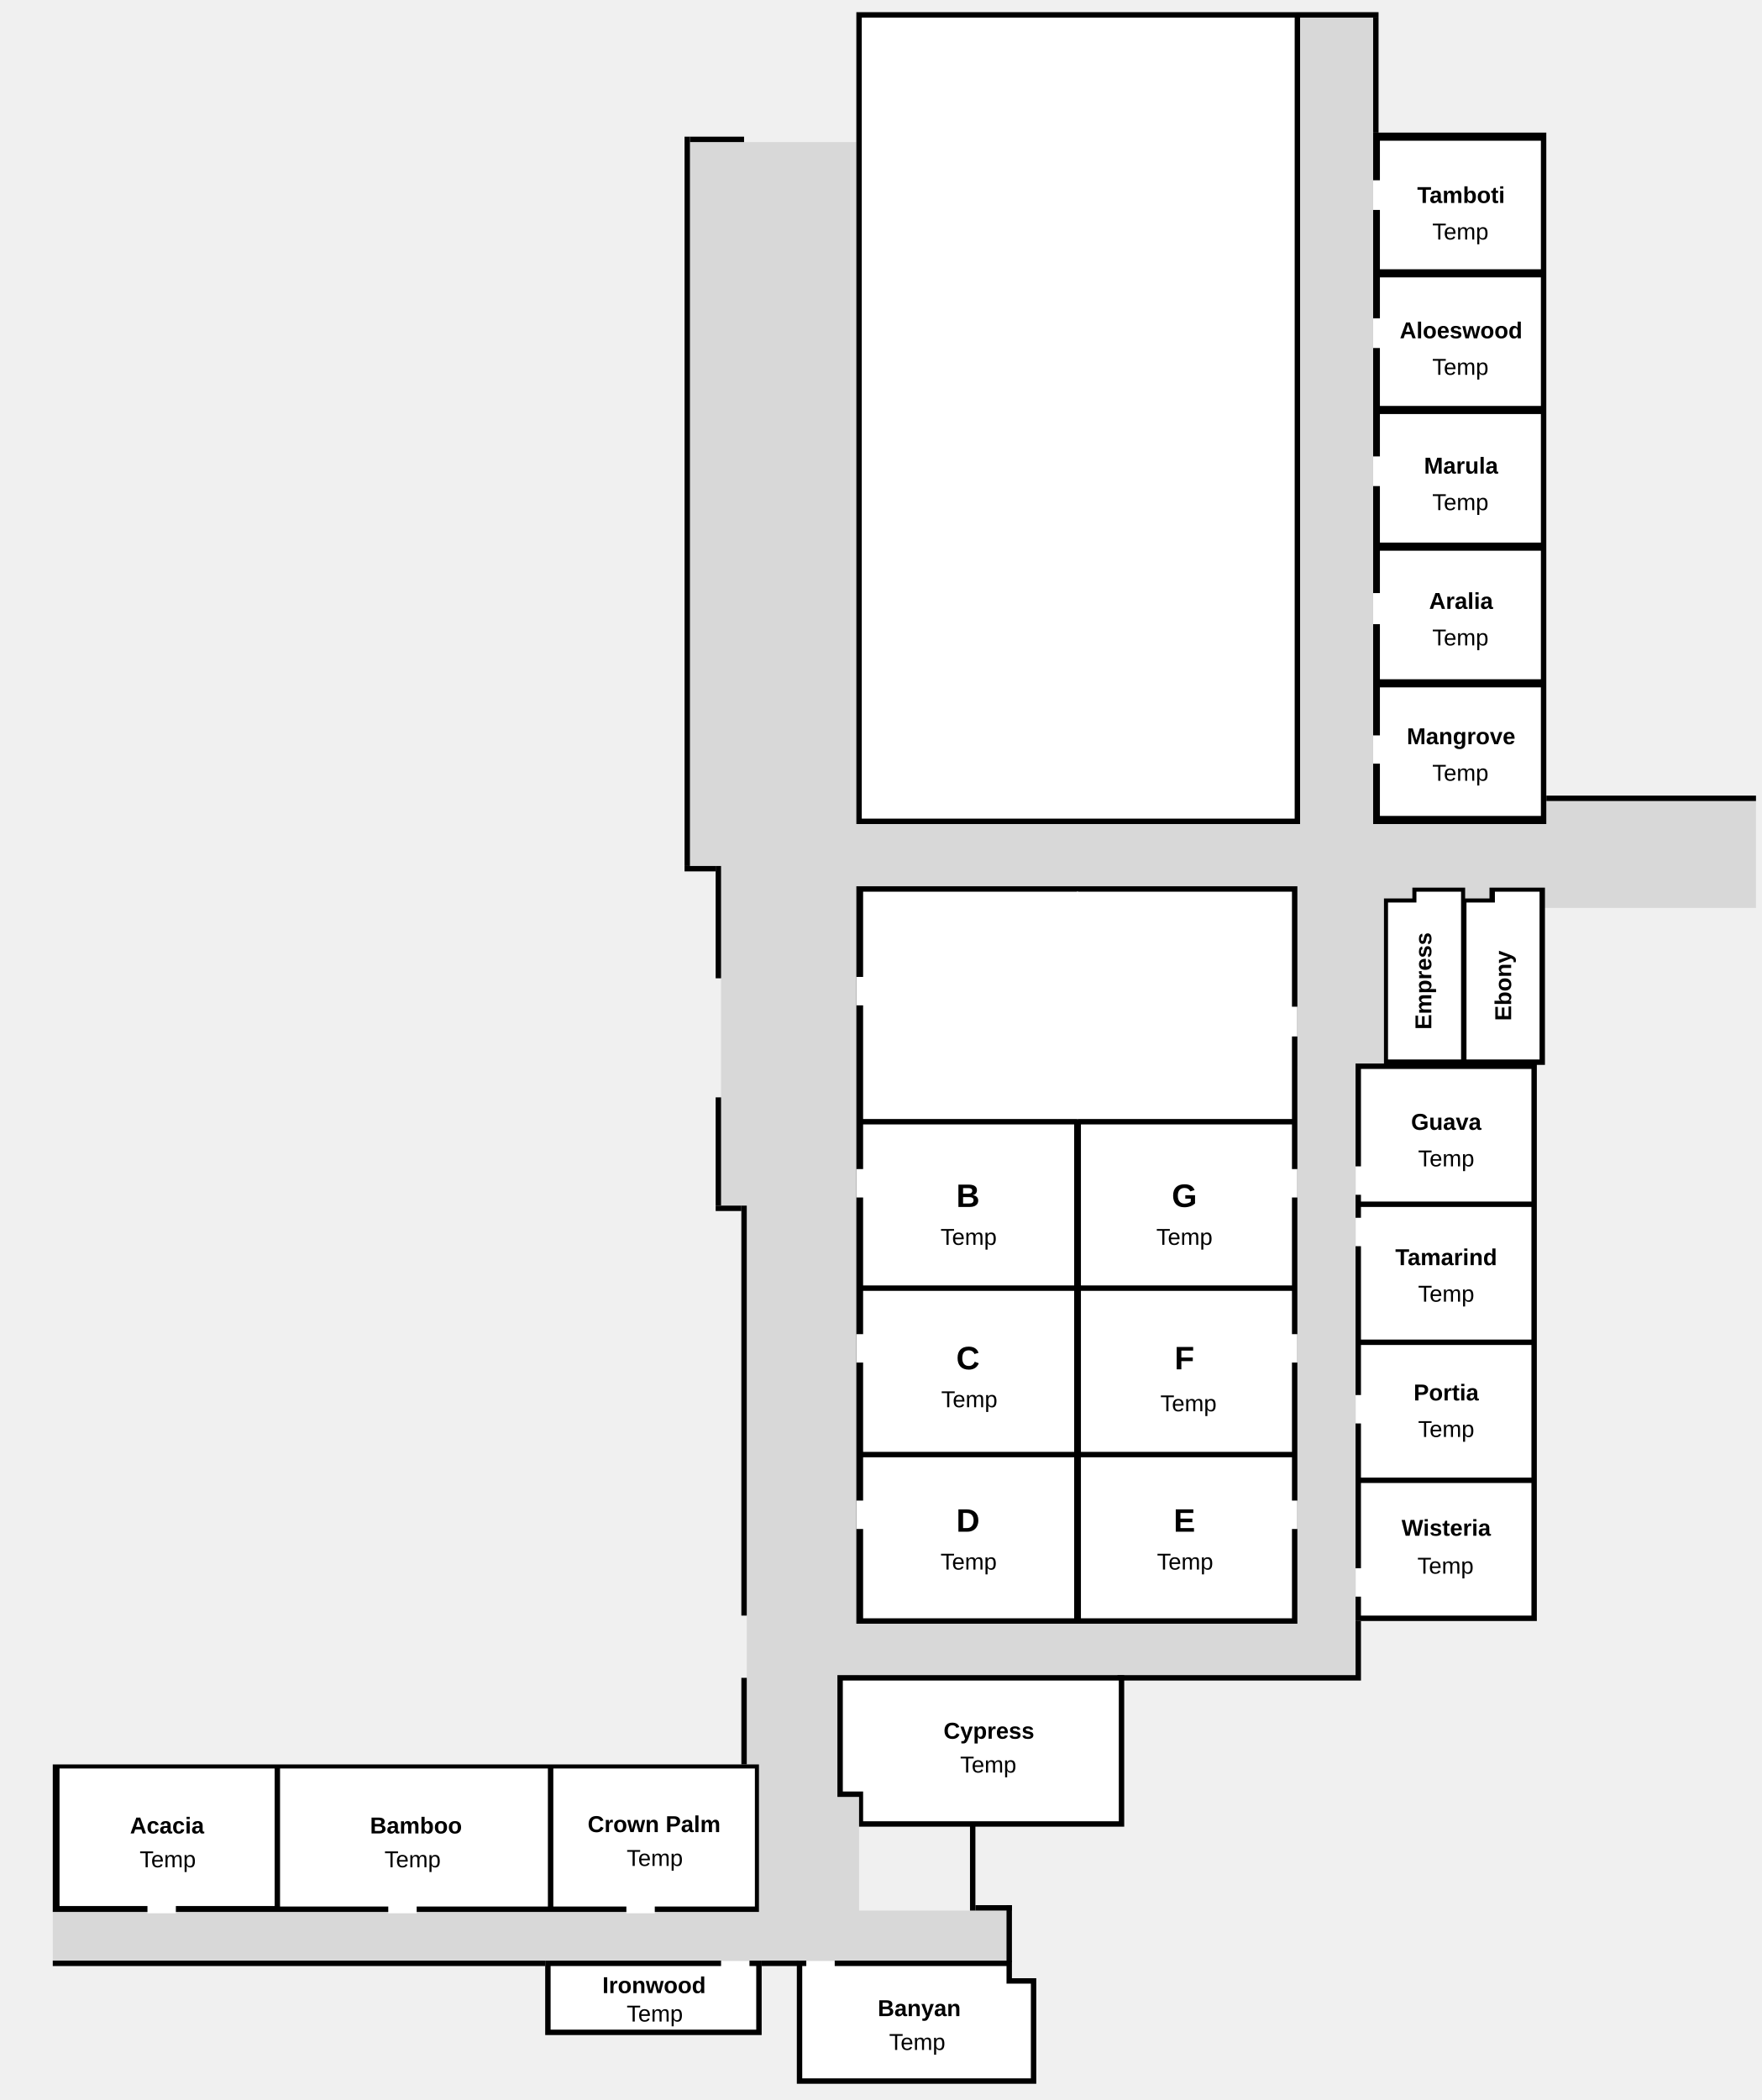
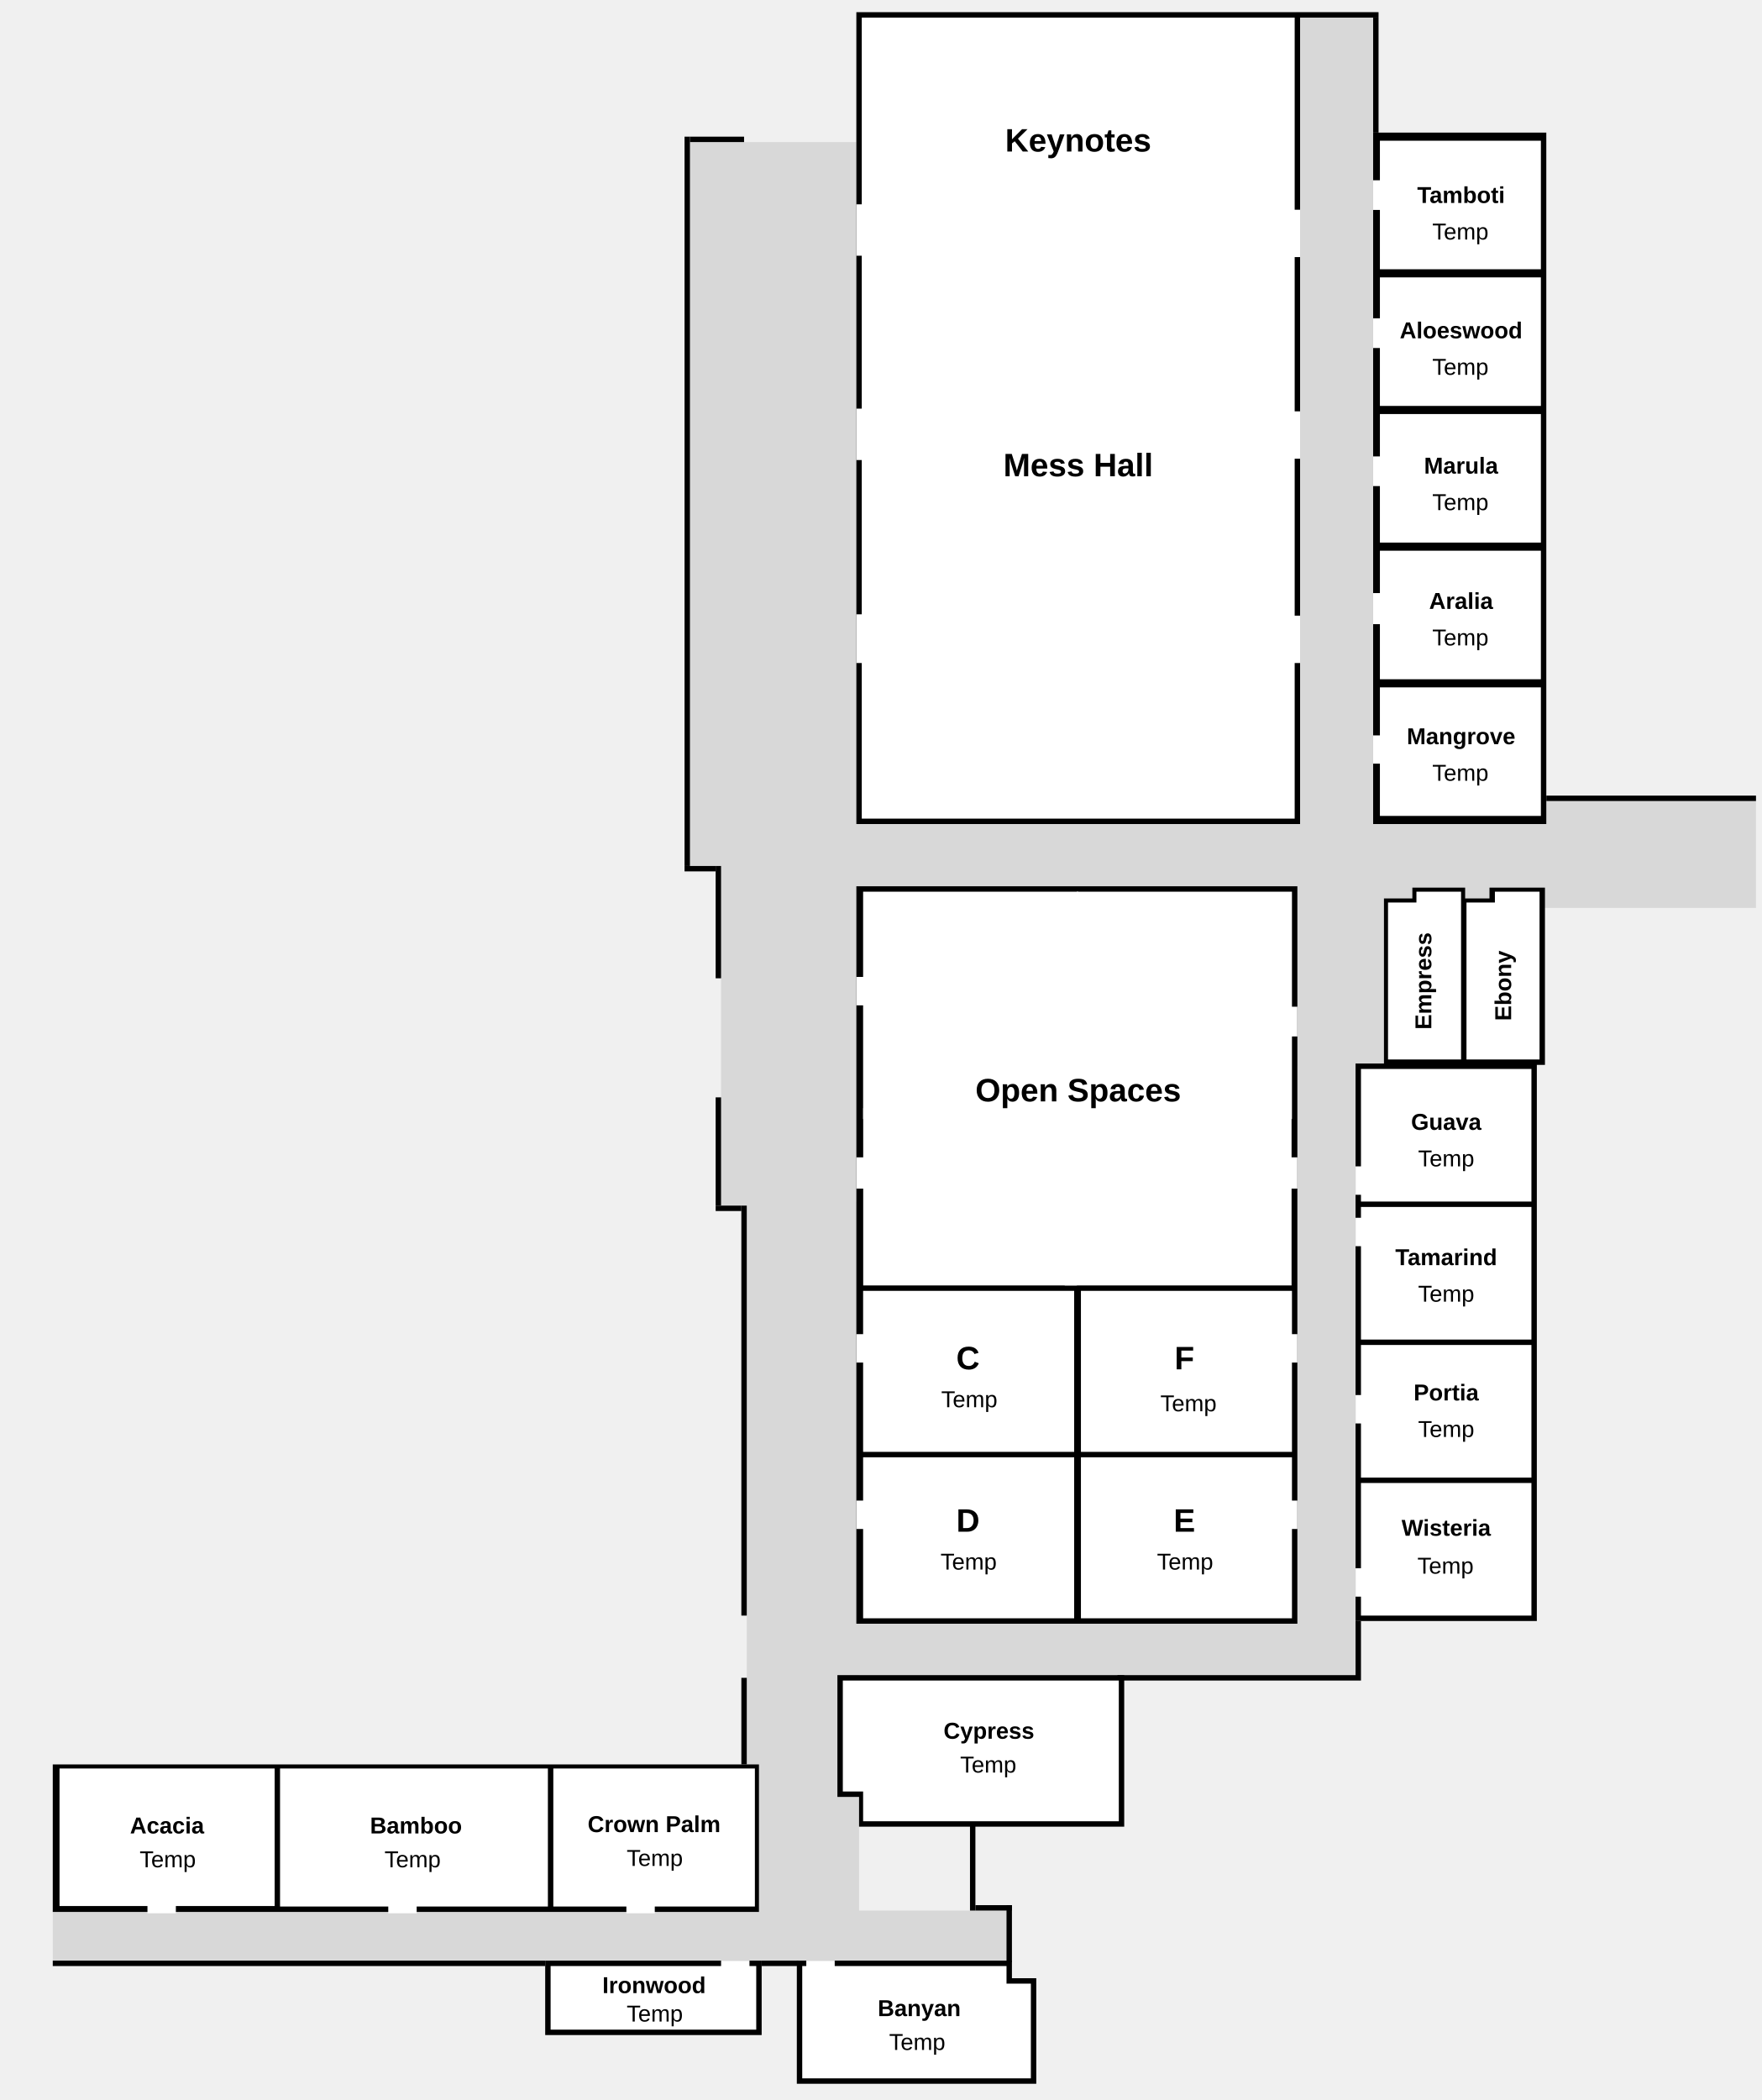
<svg xmlns="http://www.w3.org/2000/svg" width="1302px" height="1552px" viewBox="0 0 1302 1552" version="1.1">
  <defs />
  <g id="Page-1" stroke="none" stroke-width="1" fill="none" fill-rule="evenodd">
    <g id="Kalahari-TC-Map">
      <g id="Hallways" transform="translate(39, 9)" fill="#D8D8D8">
        <path d="M965,779 L965,1193 L963,1193 L963,1229 L596,1229 L596,1403 L706,1403 L706,1440 L0,1440 L0,1403 L513,1403 L513,882 L494,882 L494,631 L471,631 L471,96 L594,96 L594,600 L919,600 L919,0 L979,0 L979,583 L1259,583 L1259,662 L987,662 L987,778 L979,778 L979,779 L965,779 Z M920,779 L919,779 L919,647 L594,647 L594,879 L596,879 L596,1189 L920,1189 L920,779 Z" id="Combined-Shape" />
      </g>
      <g id="Walls" transform="translate(39, 9)" fill="#000000">
        <rect id="Ironwood-Walls" x="364" y="1440" width="160" height="55" />
        <path d="M709,1453 L727,1453 L727,1531 L550,1531 L550,1453 L550,1440 L709,1440 L709,1453 Z" id="Banyan-Walls" />
        <path d="M597,1229 L792,1229 L792,1341 L596,1341 L596,1319 L580,1319 L580,1229 L597,1229 Z" id="Cypress-Walls" />
        <rect id="Rectangle-13" x="594" y="646" width="326" height="545" />
        <rect id="Rectangle-8" x="963" y="777" width="134" height="412" />
        <rect id="Rectangle" x="976" y="89" width="128" height="511" />
        <rect id="Rectangle-34" x="0" y="1295" width="522" height="109" />
        <path d="M967,1229 L967,1233 L787,1233 L787,1229 L963,1229 L963,1189 L967,1189 L967,1229 Z" id="Combined-Shape" />
        <rect id="Rectangle-48" x="524" y="1440" width="27" height="4" />
        <rect id="Rectangle-49" x="705" y="1399" width="4" height="42" />
        <rect id="Rectangle-50" x="682" y="1399" width="27" height="4" />
        <rect id="Rectangle-51" x="678" y="1340" width="4" height="63" />
        <rect id="Rectangle-52" x="0" y="1440" width="364" height="4" />
        <rect id="Rectangle-59" x="509" y="1231" width="4" height="64" />
        <rect id="Rectangle-61" x="490" y="882" width="19" height="4" />
        <rect id="Rectangle-62" x="490" y="802" width="4" height="80" />
        <rect id="Rectangle-63" x="490" y="631" width="4" height="83" />
        <rect id="Rectangle-65" x="467" y="92" width="4" height="539" />
        <rect id="Rectangle-66" x="471" y="92" width="40" height="4" />
        <rect id="Rectangle-60" x="509" y="882" width="4" height="303" />
        <rect id="Rectangle-64" x="467" y="631" width="23" height="4" />
        <rect id="Rectangle-57" x="922" y="0" width="58" height="4" />
        <rect id="Rectangle-58" x="976" y="4" width="4" height="85" />
        <rect id="Rectangle-67" x="1104" y="579" width="155" height="4" />
        <path d="M1103,655 L1103,778 L984,778 L984,655 L1005,655 L1005,647 L1044,647 L1044,655 L1062,655 L1062,647 L1103,647 L1103,655 Z" id="Empress-and-Ebony" />
      </g>
      <g id="Mess-Hall-and-Keynotes" transform="translate(633, 9)">
-         <rect id="Rectangle-44" fill="#000000" x="0" y="0" width="328" height="600" />
-         <rect id="Rectangle-45" fill="#FFFFFF" x="4" y="4" width="320" height="592" />
-       </g>
-       <g id="Empress-Room" transform="translate(1026, 659)">
-         <path d="M21,8 L21,0 L54,0 L54,8 L54,124 L0,124 L0,8 L21,8 Z" id="Empress-Floor" fill="#FFFFFF" />
-         <text id="Empress-Name" transform="translate(26.5, 66) rotate(-90) translate(-26.5, -66) " font-family="Arial-BoldMT, Arial" font-size="17" font-weight="bold" fill="#000000">
-           <tspan x="-9.409" y="71.5">Empress</tspan>
+         <rect id="Mess-Hall-Walls" fill="#000000" x="0" y="0" width="328" height="600" />
+         <path d="M324,330 L324,446 L328,446 L328,481 L324,481 L324,596 L4,596 L4,481 L0,481 L0,445 L4,445 L4,331 L0,331 L0,293 L4,293 L4,180 L0,180 L0,142 L4,142 L4,4 L324,4 L324,146 L328,146 L328,181 L324,181 L324,295 L328,295 L328,330 L324,330 Z" id="Combined-Shape" fill="#FFFFFF" />
+         <text id="Keynotes" font-family="Arial-BoldMT, Arial" font-size="24" font-weight="bold" fill="#000000">
+           <tspan x="109.982" y="103">Keynotes</tspan>
        </text>
-       </g>
-       <g id="Ebony-Room" transform="translate(1084, 659)">
-         <path d="M21,8 L21,0 L54,0 L54,8 L54,124 L0,124 L0,8 L21,8 Z" id="Ebony-Floor" fill="#FFFFFF" />
-         <text id="Ebony-Name" transform="translate(27.5, 69.5) rotate(-90) translate(-27.5, -69.5) " font-family="Arial-BoldMT, Arial" font-size="17" font-weight="bold" fill="#000000">
-           <tspan x="1.527" y="75">Ebony</tspan>
+         <text id="Mess-Hall" font-family="Arial-BoldMT, Arial" font-size="24" font-weight="bold" fill="#000000">
+           <tspan x="108.641" y="343">Mess Hall</tspan>
        </text>
      </g>
-       <g id="CrownPalm-Room" transform="translate(409, 1307)">
-         <path d="M54,102 L0,102 L0,0 L149,0 L149,102 L75,102 L75,107 L54,107 L54,102 Z" id="CrownPalm-Floor" fill="#FFFFFF" />
-         <text id="CrownPalm-Temp" font-family="ArialMT, Arial" font-size="17" font-weight="normal" fill="#000000">
-           <tspan x="54.215" y="72">Temp</tspan>
+       <g id="Open-Spaces-Room" transform="translate(633, 659)">
+         <g id="H-Room" transform="translate(163, 0)" fill="#FFFFFF">
+           <path d="M159,85 L163,85 L163,107 L159,107 L159,168 L0,168 L0,0 L159,0 L159,85 Z" id="H-Floor" />
+         </g>
+         <g id="A-Room" fill="#FFFFFF">
+           <path d="M5,84 L0,84 L0,63 L5,63 L5,0 L164,0 L164,168 L5,168 L5,84 Z" id="A-Floor" />
+         </g>
+         <g id="G-Room" transform="translate(154, 160)" fill="#FFFFFF">
+           <path d="M167.7,36.328 L172,36.328 L172,59.445 L167.7,59.445 L167.7,131 L0,131 L0,0 L167.7,0 L167.7,36.328 Z" id="G-Floor" />
+         </g>
+         <g id="B-Room" transform="translate(0, 160)" fill="#FFFFFF">
+           <path d="M5.062,59.445 L0,59.445 L0,36.328 L5.062,36.328 L5.062,0 L163,0 L163,131 L5.062,131 L5.062,59.445 Z" />
+         </g>
+         <text id="Open-Spaces" font-family="Arial-BoldMT, Arial" font-size="24" font-weight="bold" fill="#000000">
+           <tspan x="87.969" y="155">Open Spaces</tspan>
        </text>
-         <text id="CrownPalm-Name" font-family="Arial-BoldMT, Arial" font-size="17" font-weight="bold" fill="#000000">
-           <tspan x="25.38" y="47">Crown Palm</tspan>
-         </text>
-       </g>
-       <g id="Acacia-Room" transform="translate(44, 1307)">
-         <path d="M86,101.65 L86,107 L65,107 L65,101.65 L0,101.65 L0,0 L159,0 L159,101.65 L86,101.65 Z" id="Acacia-Floor" fill="#FFFFFF" />
-         <text id="Acacia-Temp" font-family="ArialMT, Arial" font-size="17" font-weight="normal" fill="#000000">
-           <tspan x="59.215" y="73">Temp</tspan>
-         </text>
-         <text id="Acacia-Name" font-family="Arial-BoldMT, Arial" font-size="17" font-weight="bold" fill="#000000">
-           <tspan x="52.091" y="48">Acacia</tspan>
-         </text>
-       </g>
-       <g id="Bamboo-Room" transform="translate(207, 1307)">
-         <path d="M101,102 L101,107 L80,107 L80,102 L0,102 L0,0 L198,0 L198,102 L101,102 Z" id="Bamboo-Floor" fill="#FFFFFF" />
-         <text id="Bamboo-Temp" font-family="ArialMT, Arial" font-size="17" font-weight="normal" fill="#000000">
-           <tspan x="77.215" y="73">Temp</tspan>
-         </text>
-         <text id="Bamboo-Name" font-family="Arial-BoldMT, Arial" font-size="17" font-weight="bold" fill="#000000">
-           <tspan x="66.5" y="48">Bamboo</tspan>
-         </text>
-       </g>
-       <g id="Banyan-Room" transform="translate(593, 1449)">
-         <path d="M24,4 L151,4 L151,17 L169,17 L169,87 L0,87 L0,17 L0,4 L3,4 L3,0 L24,0 L24,4 Z" id="Banyan-Floor" fill="#FFFFFF" />
-         <text id="Banyan-Temp" font-family="ArialMT, Arial" font-size="17" font-weight="normal" fill="#000000">
-           <tspan x="64.215" y="66">Temp</tspan>
-         </text>
-         <text id="Banyan-Name" font-family="Arial-BoldMT, Arial" font-size="17" font-weight="bold" fill="#000000">
-           <tspan x="55.795" y="41">Banyan</tspan>
-         </text>
-       </g>
-       <g id="Ironwood-Room" transform="translate(407, 1449)">
-         <path d="M126,4 L126,0 L147,0 L147,4 L152,4 L152,51 L0,51 L0,4 L126,4 Z" id="Ironwood-Floor" fill="#FFFFFF" />
-         <text id="Ironwood-Temp" font-family="ArialMT, Arial" font-size="17" font-weight="normal" fill="#000000">
-           <tspan x="56.215" y="45">Temp</tspan>
-         </text>
-         <text id="Ironwood-Name" font-family="Arial-BoldMT, Arial" font-size="17" font-weight="bold" fill="#000000">
-           <tspan x="38.258" y="24">Ironwood</tspan>
-         </text>
-       </g>
-       <g id="Cypress-Room" transform="translate(623, 1242)">
-         <path d="M15,0 L204,0 L204,104 L15,104 L15,82 L0,82 L0,0 L15,0 Z" id="Cypress-Floor" fill="#FFFFFF" />
-         <text id="Cypress-Temp" font-family="ArialMT, Arial" font-size="17" font-weight="normal" fill="#000000">
-           <tspan x="86.715" y="68">Temp</tspan>
-         </text>
-         <text id="Cypress-Name" font-family="Arial-BoldMT, Arial" font-size="17" font-weight="bold" fill="#000000">
-           <tspan x="74.452" y="43">Cypress</tspan>
-         </text>
-       </g>
-       <g id="G-Room" transform="translate(799, 831)">
-         <path d="M156,33 L160,33 L160,54 L156,54 L156,119 L0,119 L0,0 L156,0 L156,33 Z" id="G-Floor" fill="#FFFFFF" />
-         <text id="G-Temp" font-family="ArialMT, Arial" font-size="17" font-weight="normal" fill="#000000">
-           <tspan x="55.715" y="89">Temp</tspan>
-         </text>
-         <text id="G-Name" font-family="Arial-BoldMT, Arial" font-size="24" font-weight="bold" fill="#000000">
-           <tspan x="67.166" y="61">G</tspan>
-         </text>
-       </g>
-       <g id="F-Room" transform="translate(799, 954)">
-         <path d="M156,32 L160,32 L160,53 L156,53 L156,119 L0,119 L0,0 L156,0 L156,32 Z" id="F-Floor" fill="#FFFFFF" />
-         <text id="F-Temp" font-family="ArialMT, Arial" font-size="17" font-weight="normal" fill="#000000">
-           <tspan x="58.715" y="89">Temp</tspan>
-         </text>
-         <text id="F-Name" font-family="Arial-BoldMT, Arial" font-size="24" font-weight="bold" fill="#000000">
-           <tspan x="69.17" y="58">F</tspan>
-         </text>
-       </g>
-       <g id="E-Room" transform="translate(799, 1077)">
-         <path d="M156,32 L160,32 L160,53 L156,53 L156,119 L0,119 L0,0 L156,0 L156,32 Z" id="E-Floor" fill="#FFFFFF" />
-         <text id="E-Temp" font-family="ArialMT, Arial" font-size="17" font-weight="normal" fill="#000000">
-           <tspan x="56.215" y="83">Temp</tspan>
-         </text>
-         <text id="E-Name" font-family="Arial-BoldMT, Arial" font-size="24" font-weight="bold" fill="#000000">
-           <tspan x="68.496" y="55">E</tspan>
-         </text>
-       </g>
-       <g id="D-Room" transform="translate(633, 1077)">
-         <path d="M5,53 L0,53 L0,32 L5,32 L5,0 L161,0 L161,119 L5,119 L5,53 Z" id="D-Floor" fill="#FFFFFF" />
-         <text id="D-Temp" font-family="ArialMT, Arial" font-size="17" font-weight="normal" fill="#000000">
-           <tspan x="62.215" y="83">Temp</tspan>
-         </text>
-         <text id="D-Name" font-family="Arial-BoldMT, Arial" font-size="24" font-weight="bold" fill="#000000">
-           <tspan x="73.834" y="55">D</tspan>
-         </text>
-       </g>
-       <g id="C-Room" transform="translate(633, 954)">
-         <path d="M5,53 L0,53 L0,32 L5,32 L5,0 L161,0 L161,119 L5,119 L5,53 Z" id="C-Floor" fill="#FFFFFF" />
-         <text id="C-Temp" font-family="ArialMT, Arial" font-size="17" font-weight="normal" fill="#000000">
-           <tspan x="62.715" y="86">Temp</tspan>
-         </text>
-         <text id="C-Name" font-family="Arial-BoldMT, Arial" font-size="24" font-weight="bold" fill="#000000">
-           <tspan x="73.834" y="58">C</tspan>
-         </text>
-       </g>
-       <g id="B-Room" transform="translate(633, 831)">
-         <path d="M5,54 L0,54 L0,33 L5,33 L5,0 L161,0 L161,119 L5,119 L5,54 Z" fill="#FFFFFF" />
-         <text id="B-Temp" font-family="ArialMT, Arial" font-size="17" font-weight="normal" fill="#000000">
-           <tspan x="62.215" y="89">Temp</tspan>
-         </text>
-         <text id="B-Name" font-family="Arial-BoldMT, Arial" font-size="24" font-weight="bold" fill="#000000">
-           <tspan x="73.834" y="61">B</tspan>
-         </text>
-       </g>
-       <g id="Open-Spaces-Room" transform="translate(633, 659)" fill="#FFFFFF">
-         <g id="H-Room" transform="translate(163, 0)">
-           <path d="M159,85 L163,85 L163,107 L159,107 L159,168 L0,168 L0,0 L159,0 L159,85 Z" id="H-Floor" />
-         </g>
-         <g id="A-Room">
-           <path d="M5,84 L0,84 L0,63 L5,63 L5,0 L164,0 L164,168 L5,168 L5,84 Z" id="A-Floor" />
-         </g>
-       </g>
-       <g id="Wisteria-Room" transform="translate(1002, 1096)">
-         <path d="M4,63 L4,0 L130,0 L130,98 L4,98 L4,84 L0,84 L0,63 L4,63 Z" id="Wisteria-Floor" fill="#FFFFFF" />
-         <text id="Wisteria-Temp" font-family="ArialMT, Arial" font-size="17" font-weight="normal" fill="#000000">
-           <tspan x="45.715" y="67">Temp</tspan>
-         </text>
-         <text id="Wisteria-Name" font-family="Arial-BoldMT, Arial" font-size="17" font-weight="bold" fill="#000000">
-           <tspan x="34.009" y="39">Wisteria</tspan>
-         </text>
-       </g>
-       <g id="Portia-Room" transform="translate(1002, 994)">
-         <path d="M4,37 L4,0 L130,0 L130,98 L4,98 L4,58 L0,58 L0,37 L4,37 Z" id="Portia-Floor" fill="#FFFFFF" />
-         <text id="Portia-Temp" font-family="ArialMT, Arial" font-size="17" font-weight="normal" fill="#000000">
-           <tspan x="46.215" y="68">Temp</tspan>
-         </text>
-         <text id="Portia-Name" font-family="Arial-BoldMT, Arial" font-size="17" font-weight="bold" fill="#000000">
-           <tspan x="42.911" y="41">Portia</tspan>
-         </text>
-       </g>
-       <g id="Tamarind-Room" transform="translate(1002, 892)">
-         <path d="M4,29 L0,29 L0,8 L4,8 L4,0 L130,0 L130,98 L4,98 L4,29 Z" id="Tamarind-Floor" fill="#FFFFFF" />
-         <text id="Tamarind-Temp" font-family="ArialMT, Arial" font-size="17" font-weight="normal" fill="#000000">
-           <tspan x="46.215" y="70">Temp</tspan>
-         </text>
-         <text id="Tamarind-Name" font-family="Arial-BoldMT, Arial" font-size="17" font-weight="bold" fill="#000000">
-           <tspan x="29.373" y="43">Tamarind</tspan>
-         </text>
-       </g>
-       <g id="Guava-Room" transform="translate(1002, 790)">
-         <path d="M4,93 L0,93 L0,72 L4,72 L4,0 L130,0 L130,98 L4,98 L4,93 Z" id="Guava-Floor" fill="#FFFFFF" />
-         <text id="Guava-Temp" font-family="ArialMT, Arial" font-size="17" font-weight="normal" fill="#000000">
-           <tspan x="46.215" y="72">Temp</tspan>
-         </text>
-         <text id="Guava-Name" font-family="Arial-BoldMT, Arial" font-size="17" font-weight="bold" fill="#000000">
-           <tspan x="41.014" y="45">Guava</tspan>
-         </text>
-       </g>
-       <g id="Mangrove-Room" transform="translate(1015, 508)">
-         <path d="M5,56.374 L0,56.374 L0,35.495 L5,35.495 L5,0 L124,0 L124,95 L5,95 L5,56.374 Z" id="Mangrove-Floor" fill="#FFFFFF" />
-         <text id="Mangrove-Temp" font-family="ArialMT, Arial" font-size="17" font-weight="normal" fill="#000000">
-           <tspan x="43.715" y="69">Temp</tspan>
-         </text>
-         <text id="Mangrove-Name" font-family="Arial-BoldMT, Arial" font-size="17" font-weight="bold" fill="#000000">
-           <tspan x="24.853" y="42">Mangrove</tspan>
-         </text>
-       </g>
-       <g id="Aralia-Room" transform="translate(1015, 407)">
-         <path d="M5,54.286 L0,54.286 L0,31.319 L5,31.319 L5,0 L124,0 L124,95 L5,95 L5,54.286 Z" id="Aralia-Floor" fill="#FFFFFF" />
-         <text id="Aralia-Temp" font-family="ArialMT, Arial" font-size="17" font-weight="normal" fill="#000000">
-           <tspan x="43.715" y="70">Temp</tspan>
-         </text>
-         <text id="Aralia-Name" font-family="Arial-BoldMT, Arial" font-size="17" font-weight="bold" fill="#000000">
-           <tspan x="41.376" y="43">Aralia</tspan>
-         </text>
-       </g>
-       <g id="Marula-Room" transform="translate(1015, 306)">
-         <path d="M5,53.242 L0,53.242 L0,31.319 L5,31.319 L5,0 L124,0 L124,95 L5,95 L5,53.242 Z" id="Marula-Floor" fill="#FFFFFF" />
-         <text id="Marula-Temp" font-family="ArialMT, Arial" font-size="17" font-weight="normal" fill="#000000">
-           <tspan x="43.715" y="71">Temp</tspan>
-         </text>
-         <text id="Marula-Name" font-family="Arial-BoldMT, Arial" font-size="17" font-weight="bold" fill="#000000">
-           <tspan x="37.603" y="44">Marula</tspan>
-         </text>
-       </g>
-       <g id="Aloeswood-Room" transform="translate(1015, 205)">
-         <path d="M5,52.198 L0,52.198 L0,30.275 L5,30.275 L5,0 L124,0 L124,95 L5,95 L5,52.198 Z" id="Aloeswood-Floor" fill="#FFFFFF" />
-         <text id="Aloeswood-Temp" font-family="ArialMT, Arial" font-size="17" font-weight="normal" fill="#000000">
-           <tspan x="43.715" y="72">Temp</tspan>
-         </text>
-         <text id="Aloeswood-Name" font-family="Arial-BoldMT, Arial" font-size="17" font-weight="bold" fill="#000000">
-           <tspan x="19.665" y="45">Aloeswood</tspan>
-         </text>
-       </g>
-       <g id="Tamboti-Room" transform="translate(1015, 104)">
-         <path d="M5,51.154 L0,51.154 L0,29.231 L5,29.231 L5,0 L124,0 L124,95 L5,95 L5,51.154 Z" id="Tamboti-Floor" fill="#FFFFFF" />
-         <text id="Tamboti-Temp" font-family="ArialMT, Arial" font-size="17" font-weight="normal" fill="#000000">
-           <tspan x="43.715" y="73">Temp</tspan>
-         </text>
-         <text id="Tamboti-Name" font-family="Arial-BoldMT, Arial" font-size="17" font-weight="bold" fill="#000000">
-           <tspan x="32.577" y="46">Tamboti</tspan>
-         </text>
-       </g>
+       </g>
+       <path d="M1047,667 L1047,659 L1080,659 L1080,667 L1080,783 L1026,783 L1026,667 L1047,667 Z" id="Empress-Floor" fill="#FFFFFF" />
+       <text id="Empress-Name" transform="translate(1052.5, 725) rotate(-90) translate(-1052.5, -725) " font-family="Arial-BoldMT, Arial" font-size="17" font-weight="bold" fill="#000000">
+         <tspan x="1016.591" y="730.5">Empress</tspan>
+       </text>
+       <path d="M1105,667 L1105,659 L1138,659 L1138,667 L1138,783 L1084,783 L1084,667 L1105,667 Z" id="Ebony-Floor" fill="#FFFFFF" />
+       <text id="Ebony-Name" transform="translate(1111.5, 728.5) rotate(-90) translate(-1111.5, -728.5) " font-family="Arial-BoldMT, Arial" font-size="17" font-weight="bold" fill="#000000">
+         <tspan x="1085.527" y="734">Ebony</tspan>
+       </text>
+       <path d="M463,1409 L409,1409 L409,1307 L558,1307 L558,1409 L484,1409 L484,1414 L463,1414 L463,1409 Z" id="CrownPalm-Floor" fill="#FFFFFF" />
+       <text id="CrownPalm-Temp" font-family="ArialMT, Arial" font-size="17" font-weight="normal" fill="#000000">
+         <tspan x="463.215" y="1379">Temp</tspan>
+       </text>
+       <text id="CrownPalm-Name" font-family="Arial-BoldMT, Arial" font-size="17" font-weight="bold" fill="#000000">
+         <tspan x="434.38" y="1354">Crown Palm</tspan>
+       </text>
+       <path d="M130,1408.65 L130,1414 L109,1414 L109,1408.65 L44,1408.65 L44,1307 L203,1307 L203,1408.65 L130,1408.65 Z" id="Acacia-Floor" fill="#FFFFFF" />
+       <text id="Acacia-Temp" font-family="ArialMT, Arial" font-size="17" font-weight="normal" fill="#000000">
+         <tspan x="103.215" y="1380">Temp</tspan>
+       </text>
+       <text id="Acacia-Name" font-family="Arial-BoldMT, Arial" font-size="17" font-weight="bold" fill="#000000">
+         <tspan x="96.091" y="1355">Acacia</tspan>
+       </text>
+       <path d="M308,1409 L308,1414 L287,1414 L287,1409 L207,1409 L207,1307 L405,1307 L405,1409 L308,1409 Z" id="Bamboo-Floor" fill="#FFFFFF" />
+       <text id="Bamboo-Temp" font-family="ArialMT, Arial" font-size="17" font-weight="normal" fill="#000000">
+         <tspan x="284.215" y="1380">Temp</tspan>
+       </text>
+       <text id="Bamboo-Name" font-family="Arial-BoldMT, Arial" font-size="17" font-weight="bold" fill="#000000">
+         <tspan x="273.5" y="1355">Bamboo</tspan>
+       </text>
+       <path d="M617,1453 L744,1453 L744,1466 L762,1466 L762,1536 L593,1536 L593,1466 L593,1453 L596,1453 L596,1449 L617,1449 L617,1453 Z" id="Banyan-Floor" fill="#FFFFFF" />
+       <text id="Banyan-Temp" font-family="ArialMT, Arial" font-size="17" font-weight="normal" fill="#000000">
+         <tspan x="657.215" y="1515">Temp</tspan>
+       </text>
+       <text id="Banyan-Name" font-family="Arial-BoldMT, Arial" font-size="17" font-weight="bold" fill="#000000">
+         <tspan x="648.795" y="1490">Banyan</tspan>
+       </text>
+       <path d="M533,1453 L533,1449 L554,1449 L554,1453 L559,1453 L559,1500 L407,1500 L407,1453 L533,1453 Z" id="Ironwood-Floor" fill="#FFFFFF" />
+       <text id="Ironwood-Temp" font-family="ArialMT, Arial" font-size="17" font-weight="normal" fill="#000000">
+         <tspan x="463.215" y="1494">Temp</tspan>
+       </text>
+       <text id="Ironwood-Name" font-family="Arial-BoldMT, Arial" font-size="17" font-weight="bold" fill="#000000">
+         <tspan x="445.258" y="1473">Ironwood</tspan>
+       </text>
+       <path d="M638,1242 L827,1242 L827,1346 L638,1346 L638,1324 L623,1324 L623,1242 L638,1242 Z" id="Cypress-Floor" fill="#FFFFFF" />
+       <text id="Cypress-Temp" font-family="ArialMT, Arial" font-size="17" font-weight="normal" fill="#000000">
+         <tspan x="709.715" y="1310">Temp</tspan>
+       </text>
+       <text id="Cypress-Name" font-family="Arial-BoldMT, Arial" font-size="17" font-weight="bold" fill="#000000">
+         <tspan x="697.452" y="1285">Cypress</tspan>
+       </text>
+       <path d="M955,986 L959,986 L959,1007 L955,1007 L955,1073 L799,1073 L799,954 L955,954 L955,986 Z" id="F-Floor" fill="#FFFFFF" />
+       <text id="F-Temp" font-family="ArialMT, Arial" font-size="17" font-weight="normal" fill="#000000">
+         <tspan x="857.715" y="1043">Temp</tspan>
+       </text>
+       <text id="F-Name" font-family="Arial-BoldMT, Arial" font-size="24" font-weight="bold" fill="#000000">
+         <tspan x="868.17" y="1012">F</tspan>
+       </text>
+       <path d="M955,1109 L959,1109 L959,1130 L955,1130 L955,1196 L799,1196 L799,1077 L955,1077 L955,1109 Z" id="E-Floor" fill="#FFFFFF" />
+       <text id="E-Temp" font-family="ArialMT, Arial" font-size="17" font-weight="normal" fill="#000000">
+         <tspan x="855.215" y="1160">Temp</tspan>
+       </text>
+       <text id="E-Name" font-family="Arial-BoldMT, Arial" font-size="24" font-weight="bold" fill="#000000">
+         <tspan x="867.496" y="1132">E</tspan>
+       </text>
+       <path d="M638,1130 L633,1130 L633,1109 L638,1109 L638,1077 L794,1077 L794,1196 L638,1196 L638,1130 Z" id="D-Floor" fill="#FFFFFF" />
+       <text id="D-Temp" font-family="ArialMT, Arial" font-size="17" font-weight="normal" fill="#000000">
+         <tspan x="695.215" y="1160">Temp</tspan>
+       </text>
+       <text id="D-Name" font-family="Arial-BoldMT, Arial" font-size="24" font-weight="bold" fill="#000000">
+         <tspan x="706.834" y="1132">D</tspan>
+       </text>
+       <path d="M638,1007 L633,1007 L633,986 L638,986 L638,954 L794,954 L794,1073 L638,1073 L638,1007 Z" id="C-Floor" fill="#FFFFFF" />
+       <text id="C-Temp" font-family="ArialMT, Arial" font-size="17" font-weight="normal" fill="#000000">
+         <tspan x="695.715" y="1040">Temp</tspan>
+       </text>
+       <text id="C-Name" font-family="Arial-BoldMT, Arial" font-size="24" font-weight="bold" fill="#000000">
+         <tspan x="706.834" y="1012">C</tspan>
+       </text>
+       <path d="M1006,1159 L1006,1096 L1132,1096 L1132,1194 L1006,1194 L1006,1180 L1002,1180 L1002,1159 L1006,1159 Z" id="Wisteria-Floor" fill="#FFFFFF" />
+       <text id="Wisteria-Temp" font-family="ArialMT, Arial" font-size="17" font-weight="normal" fill="#000000">
+         <tspan x="1047.715" y="1163">Temp</tspan>
+       </text>
+       <text id="Wisteria-Name" font-family="Arial-BoldMT, Arial" font-size="17" font-weight="bold" fill="#000000">
+         <tspan x="1036.009" y="1135">Wisteria</tspan>
+       </text>
+       <path d="M1006,1031 L1006,994 L1132,994 L1132,1092 L1006,1092 L1006,1052 L1002,1052 L1002,1031 L1006,1031 Z" id="Portia-Floor" fill="#FFFFFF" />
+       <text id="Portia-Temp" font-family="ArialMT, Arial" font-size="17" font-weight="normal" fill="#000000">
+         <tspan x="1048.215" y="1062">Temp</tspan>
+       </text>
+       <text id="Portia-Name" font-family="Arial-BoldMT, Arial" font-size="17" font-weight="bold" fill="#000000">
+         <tspan x="1044.911" y="1035">Portia</tspan>
+       </text>
+       <path d="M1006,921 L1002,921 L1002,900 L1006,900 L1006,892 L1132,892 L1132,990 L1006,990 L1006,921 Z" id="Tamarind-Floor" fill="#FFFFFF" />
+       <text id="Tamarind-Temp" font-family="ArialMT, Arial" font-size="17" font-weight="normal" fill="#000000">
+         <tspan x="1048.215" y="962">Temp</tspan>
+       </text>
+       <text id="Tamarind-Name" font-family="Arial-BoldMT, Arial" font-size="17" font-weight="bold" fill="#000000">
+         <tspan x="1031.373" y="935">Tamarind</tspan>
+       </text>
+       <path d="M1006,883 L1002,883 L1002,862 L1006,862 L1006,790 L1132,790 L1132,888 L1006,888 L1006,883 Z" id="Guava-Floor" fill="#FFFFFF" />
+       <text id="Guava-Temp" font-family="ArialMT, Arial" font-size="17" font-weight="normal" fill="#000000">
+         <tspan x="1048.215" y="862">Temp</tspan>
+       </text>
+       <text id="Guava-Name" font-family="Arial-BoldMT, Arial" font-size="17" font-weight="bold" fill="#000000">
+         <tspan x="1043.014" y="835">Guava</tspan>
+       </text>
+       <path d="M1020,564.374 L1015,564.374 L1015,543.495 L1020,543.495 L1020,508 L1139,508 L1139,603 L1020,603 L1020,564.374 Z" id="Mangrove-Floor" fill="#FFFFFF" />
+       <text id="Mangrove-Temp" font-family="ArialMT, Arial" font-size="17" font-weight="normal" fill="#000000">
+         <tspan x="1058.715" y="577">Temp</tspan>
+       </text>
+       <text id="Mangrove-Name" font-family="Arial-BoldMT, Arial" font-size="17" font-weight="bold" fill="#000000">
+         <tspan x="1039.853" y="550">Mangrove</tspan>
+       </text>
+       <path d="M1020,461.286 L1015,461.286 L1015,438.319 L1020,438.319 L1020,407 L1139,407 L1139,502 L1020,502 L1020,461.286 Z" id="Aralia-Floor" fill="#FFFFFF" />
+       <text id="Aralia-Temp" font-family="ArialMT, Arial" font-size="17" font-weight="normal" fill="#000000">
+         <tspan x="1058.715" y="477">Temp</tspan>
+       </text>
+       <text id="Aralia-Name" font-family="Arial-BoldMT, Arial" font-size="17" font-weight="bold" fill="#000000">
+         <tspan x="1056.376" y="450">Aralia</tspan>
+       </text>
+       <path d="M1020,359.242 L1015,359.242 L1015,337.319 L1020,337.319 L1020,306 L1139,306 L1139,401 L1020,401 L1020,359.242 Z" id="Marula-Floor" fill="#FFFFFF" />
+       <text id="Marula-Temp" font-family="ArialMT, Arial" font-size="17" font-weight="normal" fill="#000000">
+         <tspan x="1058.715" y="377">Temp</tspan>
+       </text>
+       <text id="Marula-Name" font-family="Arial-BoldMT, Arial" font-size="17" font-weight="bold" fill="#000000">
+         <tspan x="1052.603" y="350">Marula</tspan>
+       </text>
+       <path d="M1020,257.198 L1015,257.198 L1015,235.275 L1020,235.275 L1020,205 L1139,205 L1139,300 L1020,300 L1020,257.198 Z" id="Aloeswood-Floor" fill="#FFFFFF" />
+       <text id="Aloeswood-Temp" font-family="ArialMT, Arial" font-size="17" font-weight="normal" fill="#000000">
+         <tspan x="1058.715" y="277">Temp</tspan>
+       </text>
+       <text id="Aloeswood-Name" font-family="Arial-BoldMT, Arial" font-size="17" font-weight="bold" fill="#000000">
+         <tspan x="1034.665" y="250">Aloeswood</tspan>
+       </text>
+       <path d="M1020,155.154 L1015,155.154 L1015,133.231 L1020,133.231 L1020,104 L1139,104 L1139,199 L1020,199 L1020,155.154 Z" id="Tamboti-Floor" fill="#FFFFFF" />
+       <text id="Tamboti-Temp" font-family="ArialMT, Arial" font-size="17" font-weight="normal" fill="#000000">
+         <tspan x="1058.715" y="177">Temp</tspan>
+       </text>
+       <text id="Tamboti-Name" font-family="Arial-BoldMT, Arial" font-size="17" font-weight="bold" fill="#000000">
+         <tspan x="1047.577" y="150">Tamboti</tspan>
+       </text>
    </g>
  </g>
</svg>
